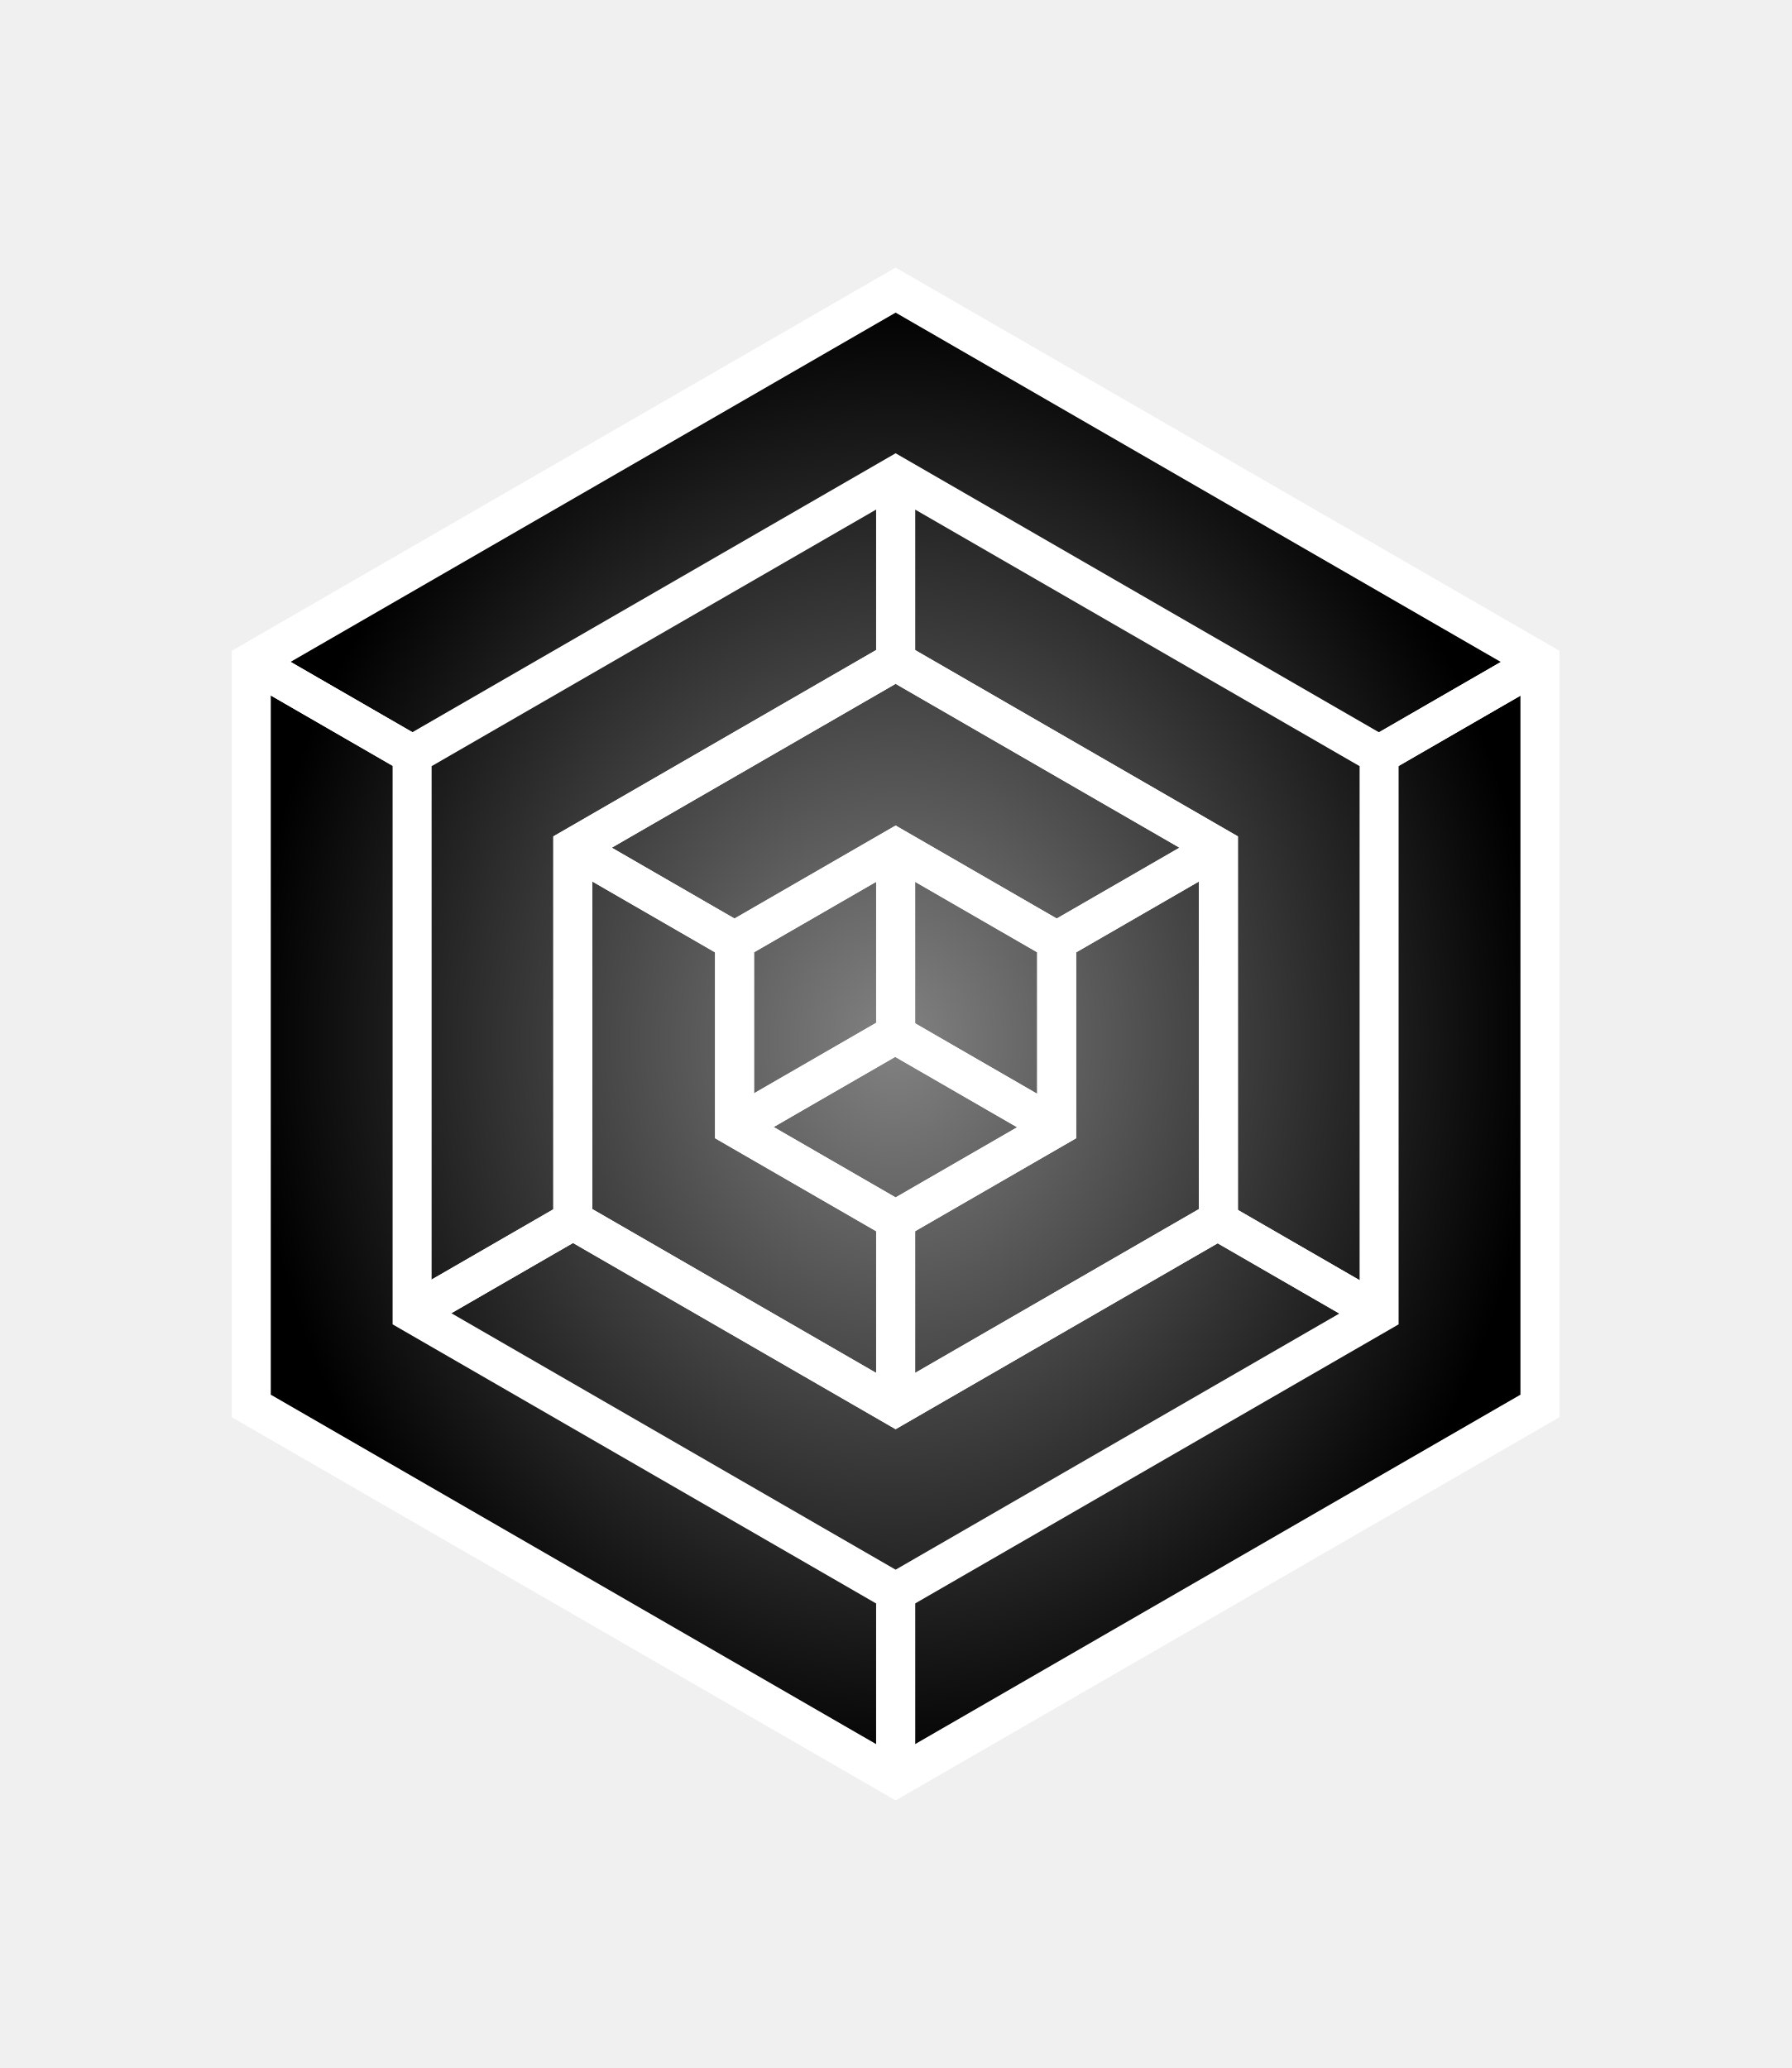
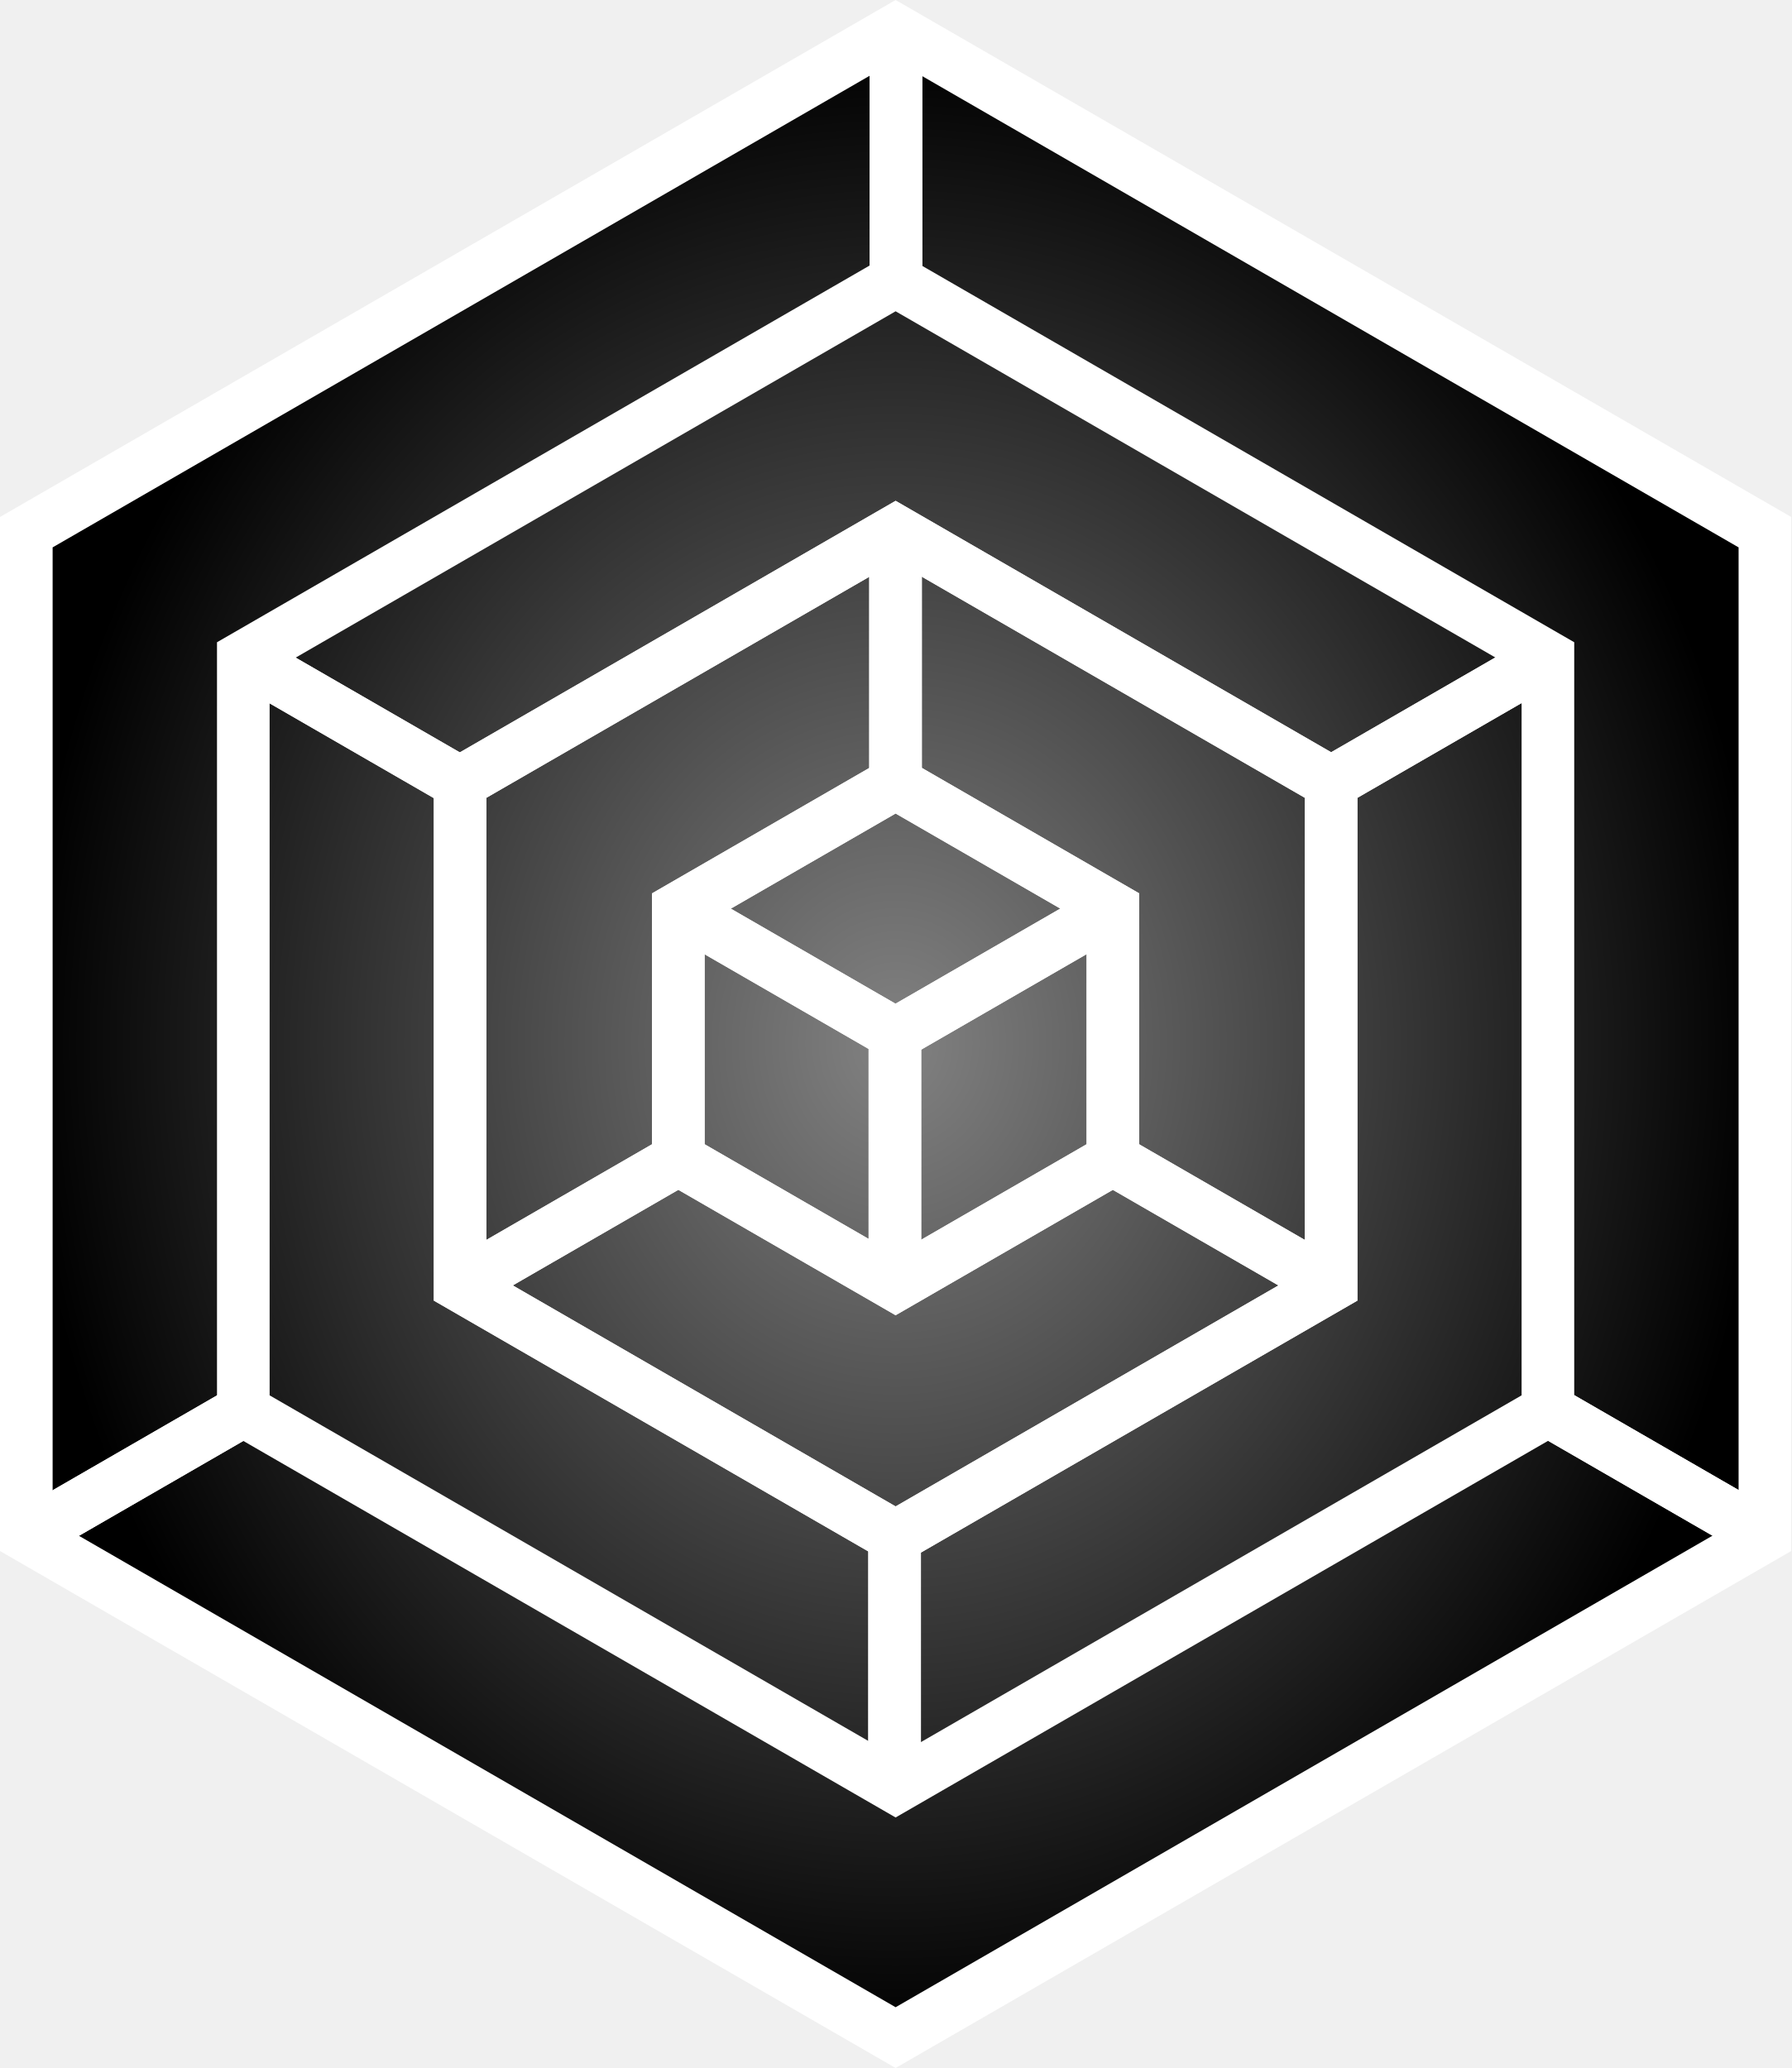
- <svg xmlns="http://www.w3.org/2000/svg" xmlns:xlink="http://www.w3.org/1999/xlink" width="179.167" height="206.884" id="svg2" version="1.1" viewBox="0 0 167.969 193.954">
+ <svg xmlns="http://www.w3.org/2000/svg" xmlns:xlink="http://www.w3.org/1999/xlink" width="132.801" height="153.346" id="svg2" version="1.1" viewBox="0 0 124.501 143.762">
  <defs id="defs4">
-     <radialGradient xlink:href="#linearGradient4056" id="radialGradient3071" gradientUnits="userSpaceOnUse" gradientTransform="matrix(1,0,0,1.1547,0,-17.52741)" cx="66.67" cy="113.299" fx="66.67" fy="113.299" r="221.895" />
+     <radialGradient xlink:href="#linearGradient4056" id="radialGradient3071" gradientUnits="userSpaceOnUse" gradientTransform="matrix(0.2722983,0,0,0.314423,226.1969,164.7717)" cx="66.67" cy="113.299" fx="66.67" fy="113.299" r="221.895" />
    <linearGradient id="linearGradient4056">
      <stop style="stop-color:#828282;stop-opacity:1;" offset="0" id="stop4058" />
      <stop id="stop4182" offset="1" style="stop-color:#000000;stop-opacity:1;" />
      <stop style="stop-color:#000000;stop-opacity:1;" offset="1" id="stop4060" />
    </linearGradient>
  </defs>
-   <g id="layer1" transform="translate(-160.3651,-102.7721)">
-     <g transform="matrix(0.3048315,0,0,0.3048315,225.1981,305.7409)" id="g3105">
-       <path style="fill:url(#radialGradient3071);fill-opacity:1;stroke:none" id="path4870-1" d="M 288.565,241.41 66.67,369.521 -155.225,241.41 l 0,-256.223 L 66.67,-142.924 288.565,-14.812 Z" transform="matrix(0.8932749,0,0,0.8932749,3.27633,-446.7931)" />
-       <g id="g4202" transform="translate(254.3682,-284.441)">
+   <g id="layer1" transform="translate(-182.0989,-127.8681)">
+     <g id="g5129">
+       <path style="fill:url(#radialGradient3071);fill-opacity:1;stroke:none;stroke-width:0.272" id="path4870-1" d="m 304.773,235.28 -60.422,34.884 -60.422,-34.884 0,-69.769 60.422,-34.884 60.422,34.884 z" />
+       <g id="g4202" transform="matrix(0.1524157,0.2639918,-0.2639918,0.1524157,256.8419,259.9572)">
        <path transform="matrix(0.8932749,0,0,0.8932749,-251.0967,-164.4728)" d="M 288.565,241.41 66.67,369.521 -155.225,241.41 l 0,-256.223 L 66.67,-142.924 288.565,-14.812 Z" id="path4870" style="fill:none;stroke:#ffffff;stroke-width:13.434;stroke-linecap:square;stroke-miterlimit:4;stroke-dasharray:none;stroke-dashoffset:0;stroke-opacity:1" />
        <path style="fill:none;stroke:#ffffff;stroke-width:17.903;stroke-linecap:round;stroke-miterlimit:4;stroke-dasharray:none;stroke-dashoffset:0;stroke-opacity:1" id="path4872" d="M 288.565,241.41 66.67,369.521 -155.225,241.41 l 0,-256.223 L 66.67,-142.924 288.565,-14.812 Z" transform="matrix(0.670294,0,0,0.670294,-236.2306,-139.2093)" />
        <path transform="matrix(0.4475183,0,0,0.4475183,-221.3781,-113.969)" d="M 288.565,241.41 66.67,369.521 -155.225,241.41 l 0,-256.223 L 66.67,-142.924 288.565,-14.812 Z" id="path4874" style="fill:none;stroke:#ffffff;stroke-width:26.815;stroke-linecap:round;stroke-miterlimit:4;stroke-dasharray:none;stroke-dashoffset:0;stroke-opacity:1" />
        <path style="fill:none;stroke:#ffffff;stroke-width:53.743;stroke-linecap:round;stroke-miterlimit:4;stroke-dasharray:none;stroke-dashoffset:0;stroke-opacity:1" id="path4876" d="M 288.565,241.41 66.67,369.521 -155.225,241.41 l 0,-256.223 L 66.67,-142.924 288.565,-14.812 Z" transform="matrix(0.2232862,0,0,0.2232862,-206.4285,-88.56375)" />
        <path style="fill:none;stroke:#ffffff;stroke-width:12;stroke-linecap:butt;stroke-linejoin:miter;stroke-miterlimit:4;stroke-dasharray:none;stroke-opacity:1" d="m -389.936,-177.914 49.883,28.8" id="path4878" />
        <path style="fill:none;stroke:#ffffff;stroke-width:12;stroke-linecap:butt;stroke-linejoin:miter;stroke-miterlimit:4;stroke-dasharray:none;stroke-opacity:1" d="m -191.536,165.486 v -57.8" id="path4880" />
        <path style="fill:none;stroke:#ffffff;stroke-width:12;stroke-linecap:butt;stroke-linejoin:miter;stroke-miterlimit:4;stroke-dasharray:none;stroke-opacity:1" d="M -42.936,-149.114 6.664,-177.751" id="path4882" />
        <path style="fill:none;stroke:#ffffff;stroke-width:12;stroke-linecap:butt;stroke-linejoin:miter;stroke-miterlimit:4;stroke-dasharray:none;stroke-opacity:1" d="m -191.536,-234.714 v 57.2" id="path4884" />
        <path style="fill:none;stroke:#ffffff;stroke-width:12;stroke-linecap:butt;stroke-linejoin:miter;stroke-miterlimit:4;stroke-dasharray:none;stroke-opacity:1" d="m -339.924,22.477 49.588,-28.629" id="path4886" />
        <path style="fill:none;stroke:#ffffff;stroke-width:12;stroke-linecap:butt;stroke-linejoin:miter;stroke-miterlimit:4;stroke-dasharray:none;stroke-opacity:1" d="m -43.136,22.686 -49.6,-28.637" id="path4888" />
        <path style="fill:none;stroke:#ffffff;stroke-width:12;stroke-linecap:butt;stroke-linejoin:miter;stroke-miterlimit:4;stroke-dasharray:none;stroke-opacity:1" d="m -191.536,51.286 v -58" id="path4890" />
        <path style="fill:none;stroke:#ffffff;stroke-width:12;stroke-linecap:butt;stroke-linejoin:miter;stroke-miterlimit:4;stroke-dasharray:none;stroke-opacity:1" d="m -290.736,-120.514 50,28.868" id="path4892" />
        <path style="fill:none;stroke:#ffffff;stroke-width:12;stroke-linecap:butt;stroke-linejoin:miter;stroke-miterlimit:4;stroke-dasharray:none;stroke-opacity:1" d="m -142.236,-91.714 50.2,-28.983" id="path4894" />
        <path style="fill:none;stroke:#ffffff;stroke-width:12;stroke-linecap:butt;stroke-linejoin:miter;stroke-miterlimit:4;stroke-dasharray:none;stroke-opacity:1" d="m -240.936,-34.714 49.4,-28.521" id="path4898" />
        <path style="fill:none;stroke:#ffffff;stroke-width:12;stroke-linecap:butt;stroke-linejoin:miter;stroke-miterlimit:4;stroke-dasharray:none;stroke-opacity:1" d="m -191.536,-120.214 v 57.5" id="path4900" />
        <path style="fill:none;stroke:#ffffff;stroke-width:12;stroke-linecap:butt;stroke-linejoin:miter;stroke-miterlimit:4;stroke-dasharray:none;stroke-opacity:1" d="m -142.236,-34.614 -49.363,-28.5" id="path4902" />
        <path style="fill:none;stroke:#ffffff;stroke-width:26.815;stroke-linecap:round;stroke-miterlimit:4;stroke-dasharray:none;stroke-dashoffset:0;stroke-opacity:1" id="path4908" d="M 288.565,241.41 66.67,369.521 -155.225,241.41 l 0,-256.223 L 66.67,-142.924 288.565,-14.812 Z" transform="matrix(0.4475183,0,0,0.4475183,-221.3781,-113.969)" />
        <path transform="matrix(0.2232862,0,0,0.2232862,-206.4285,-88.56375)" d="M 288.565,241.41 66.67,369.521 -155.225,241.41 l 0,-256.223 L 66.67,-142.924 288.565,-14.812 Z" id="path4910" style="fill:none;stroke:#ffffff;stroke-width:53.743;stroke-linecap:round;stroke-miterlimit:4;stroke-dasharray:none;stroke-dashoffset:0;stroke-opacity:1" />
        <path id="path4912" d="m -389.936,-177.914 49.883,28.8" style="fill:none;stroke:#ffffff;stroke-width:12;stroke-linecap:butt;stroke-linejoin:miter;stroke-miterlimit:4;stroke-dasharray:none;stroke-opacity:1" />
        <path id="path4914" d="m -191.536,165.486 v -57.8" style="fill:none;stroke:#ffffff;stroke-width:12;stroke-linecap:butt;stroke-linejoin:miter;stroke-miterlimit:4;stroke-dasharray:none;stroke-opacity:1" />
        <path id="path4916" d="M -42.936,-149.114 6.664,-177.751" style="fill:none;stroke:#ffffff;stroke-width:12;stroke-linecap:butt;stroke-linejoin:miter;stroke-miterlimit:4;stroke-dasharray:none;stroke-opacity:1" />
        <path id="path4918" d="m -191.536,-234.714 v 57.2" style="fill:none;stroke:#ffffff;stroke-width:12;stroke-linecap:butt;stroke-linejoin:miter;stroke-miterlimit:4;stroke-dasharray:none;stroke-opacity:1" />
        <path id="path4920" d="m -339.924,22.477 49.588,-28.629" style="fill:none;stroke:#ffffff;stroke-width:12;stroke-linecap:butt;stroke-linejoin:miter;stroke-miterlimit:4;stroke-dasharray:none;stroke-opacity:1" />
        <path id="path4922" d="m -43.136,22.686 -49.6,-28.637" style="fill:none;stroke:#ffffff;stroke-width:12;stroke-linecap:butt;stroke-linejoin:miter;stroke-miterlimit:4;stroke-dasharray:none;stroke-opacity:1" />
        <path id="path4924" d="m -191.536,51.286 v -58" style="fill:none;stroke:#ffffff;stroke-width:12;stroke-linecap:butt;stroke-linejoin:miter;stroke-miterlimit:4;stroke-dasharray:none;stroke-opacity:1" />
        <path id="path4926" d="m -290.736,-120.514 50,28.868" style="fill:none;stroke:#ffffff;stroke-width:12;stroke-linecap:butt;stroke-linejoin:miter;stroke-miterlimit:4;stroke-dasharray:none;stroke-opacity:1" />
        <path id="path4928" d="m -142.236,-91.714 50.2,-28.983" style="fill:none;stroke:#ffffff;stroke-width:12;stroke-linecap:butt;stroke-linejoin:miter;stroke-miterlimit:4;stroke-dasharray:none;stroke-opacity:1" />
        <path id="path4932" d="m -240.936,-34.714 49.4,-28.521" style="fill:none;stroke:#ffffff;stroke-width:12;stroke-linecap:butt;stroke-linejoin:miter;stroke-miterlimit:4;stroke-dasharray:none;stroke-opacity:1" />
        <path id="path4934" d="m -191.536,-120.214 v 57.5" style="fill:none;stroke:#ffffff;stroke-width:12;stroke-linecap:butt;stroke-linejoin:miter;stroke-miterlimit:4;stroke-dasharray:none;stroke-opacity:1" />
        <path id="path4936" d="m -142.236,-34.614 -49.363,-28.5" style="fill:none;stroke:#ffffff;stroke-width:12;stroke-linecap:butt;stroke-linejoin:miter;stroke-miterlimit:4;stroke-dasharray:none;stroke-opacity:1" />
      </g>
    </g>
  </g>
</svg>
